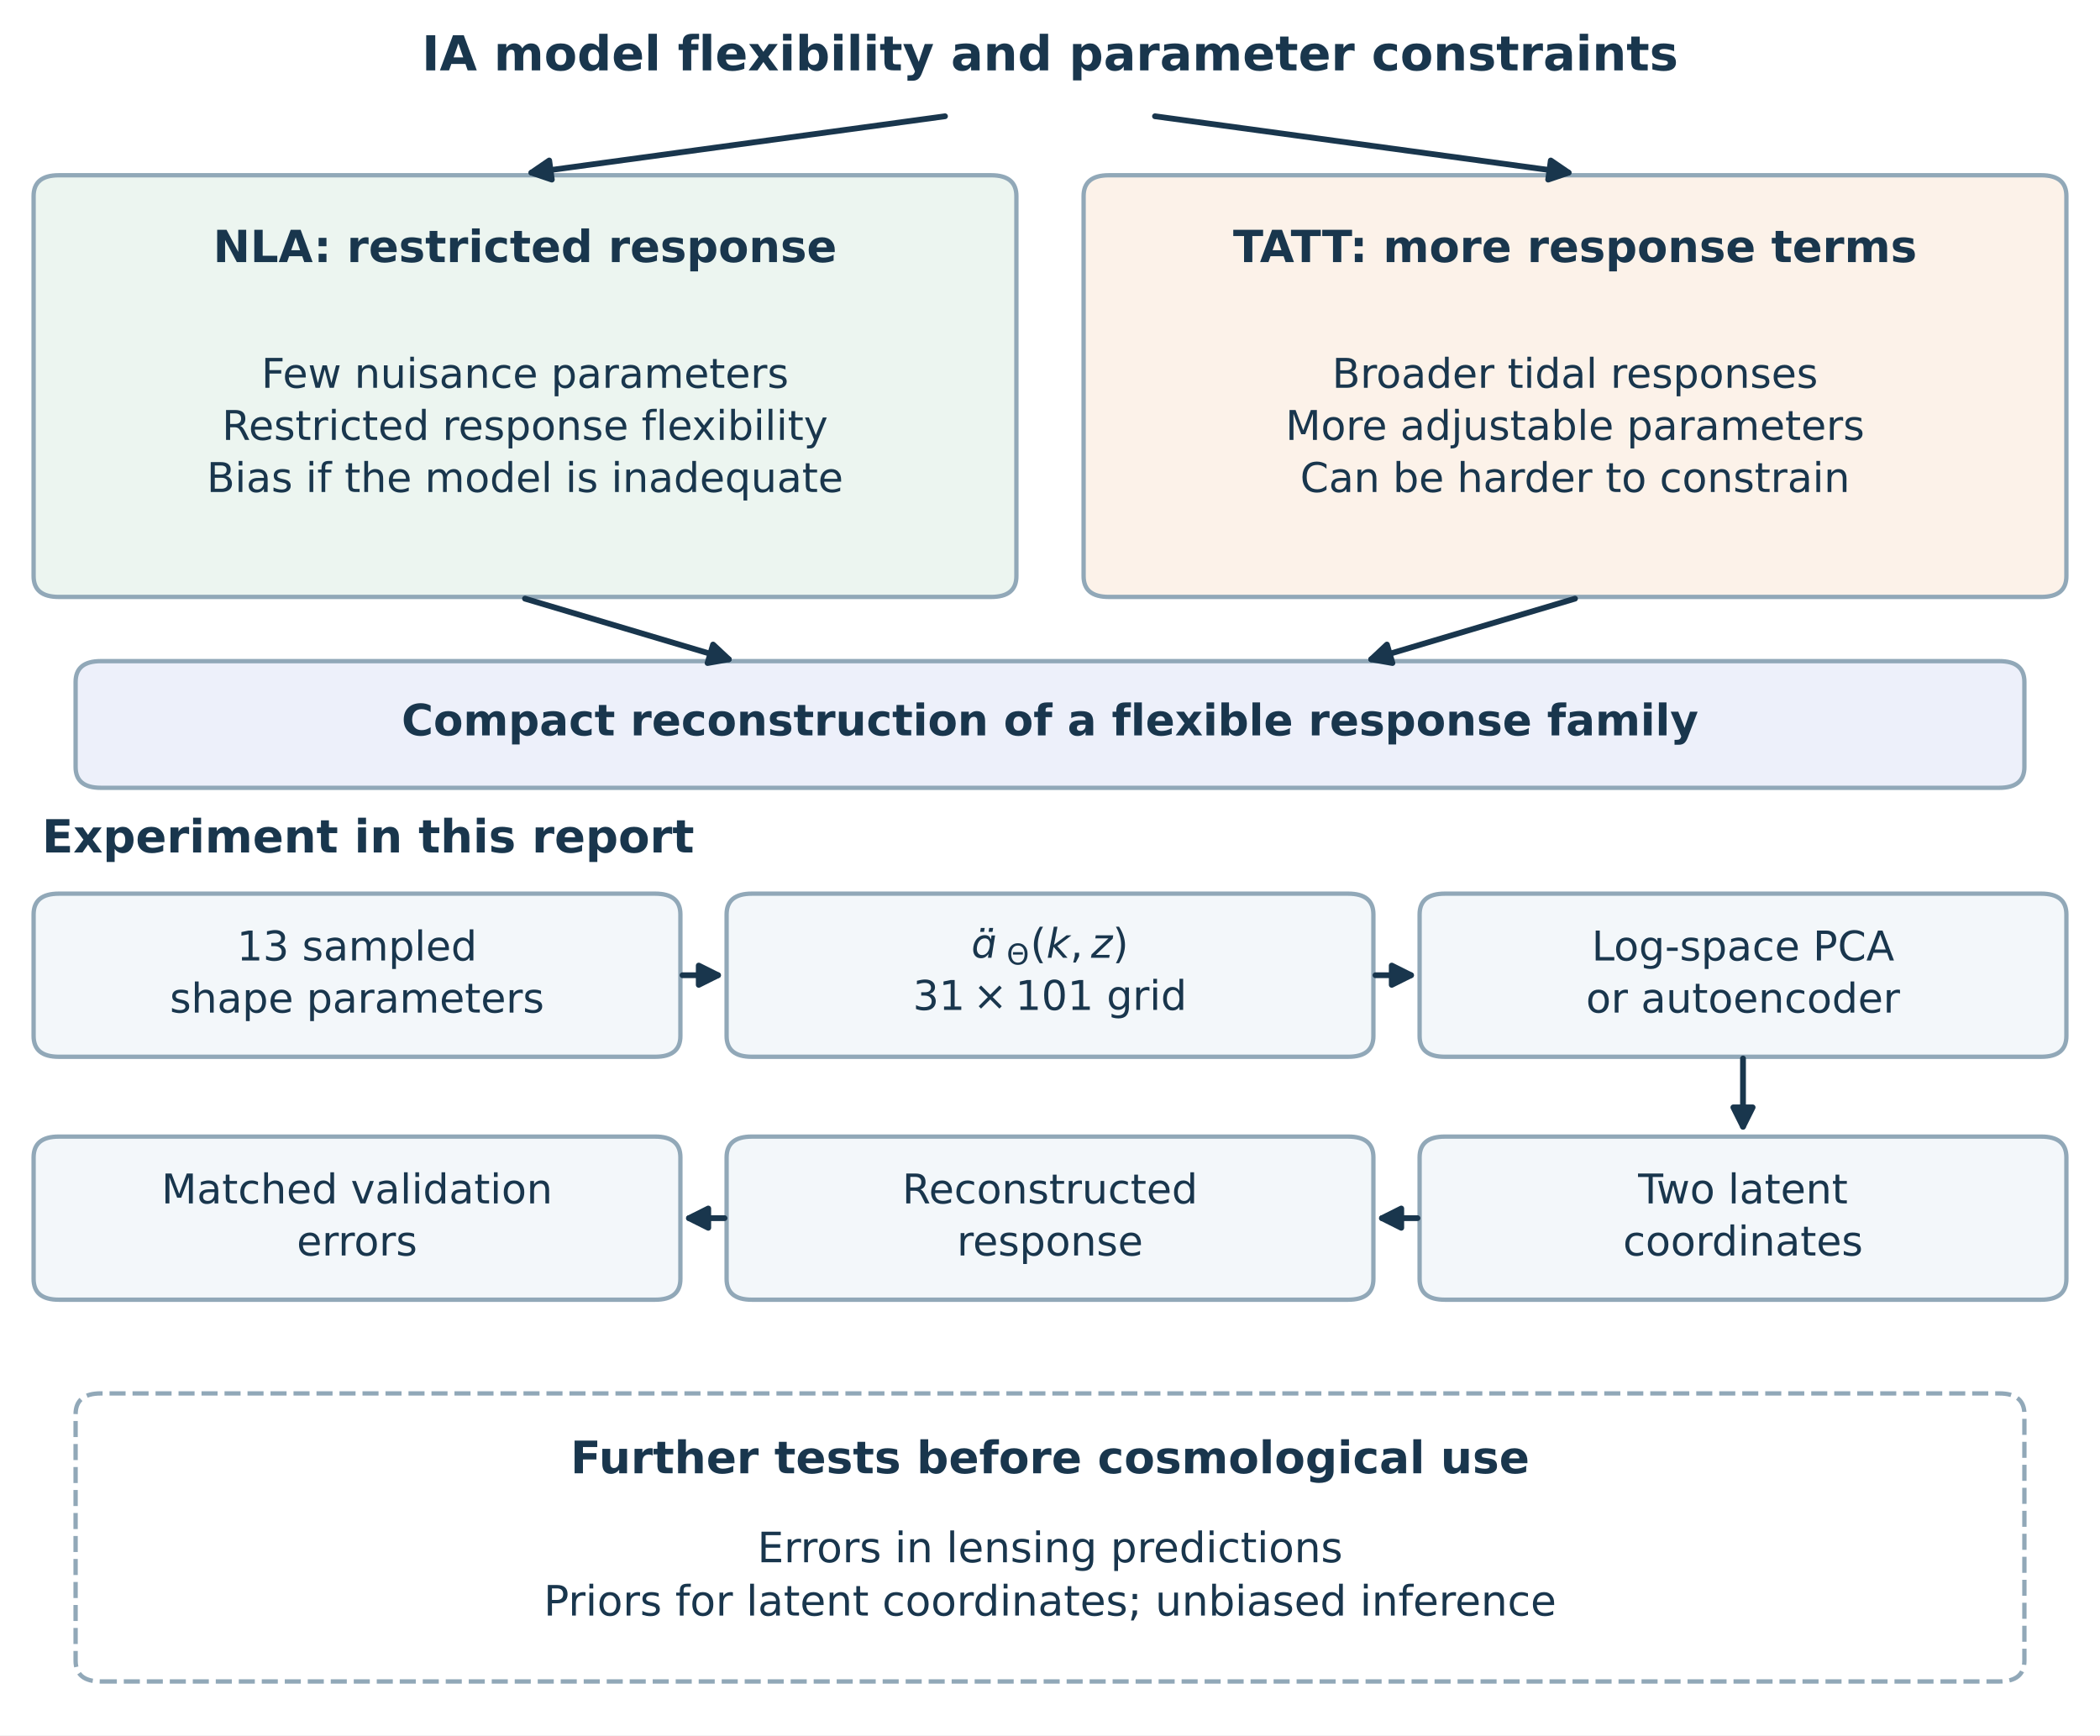
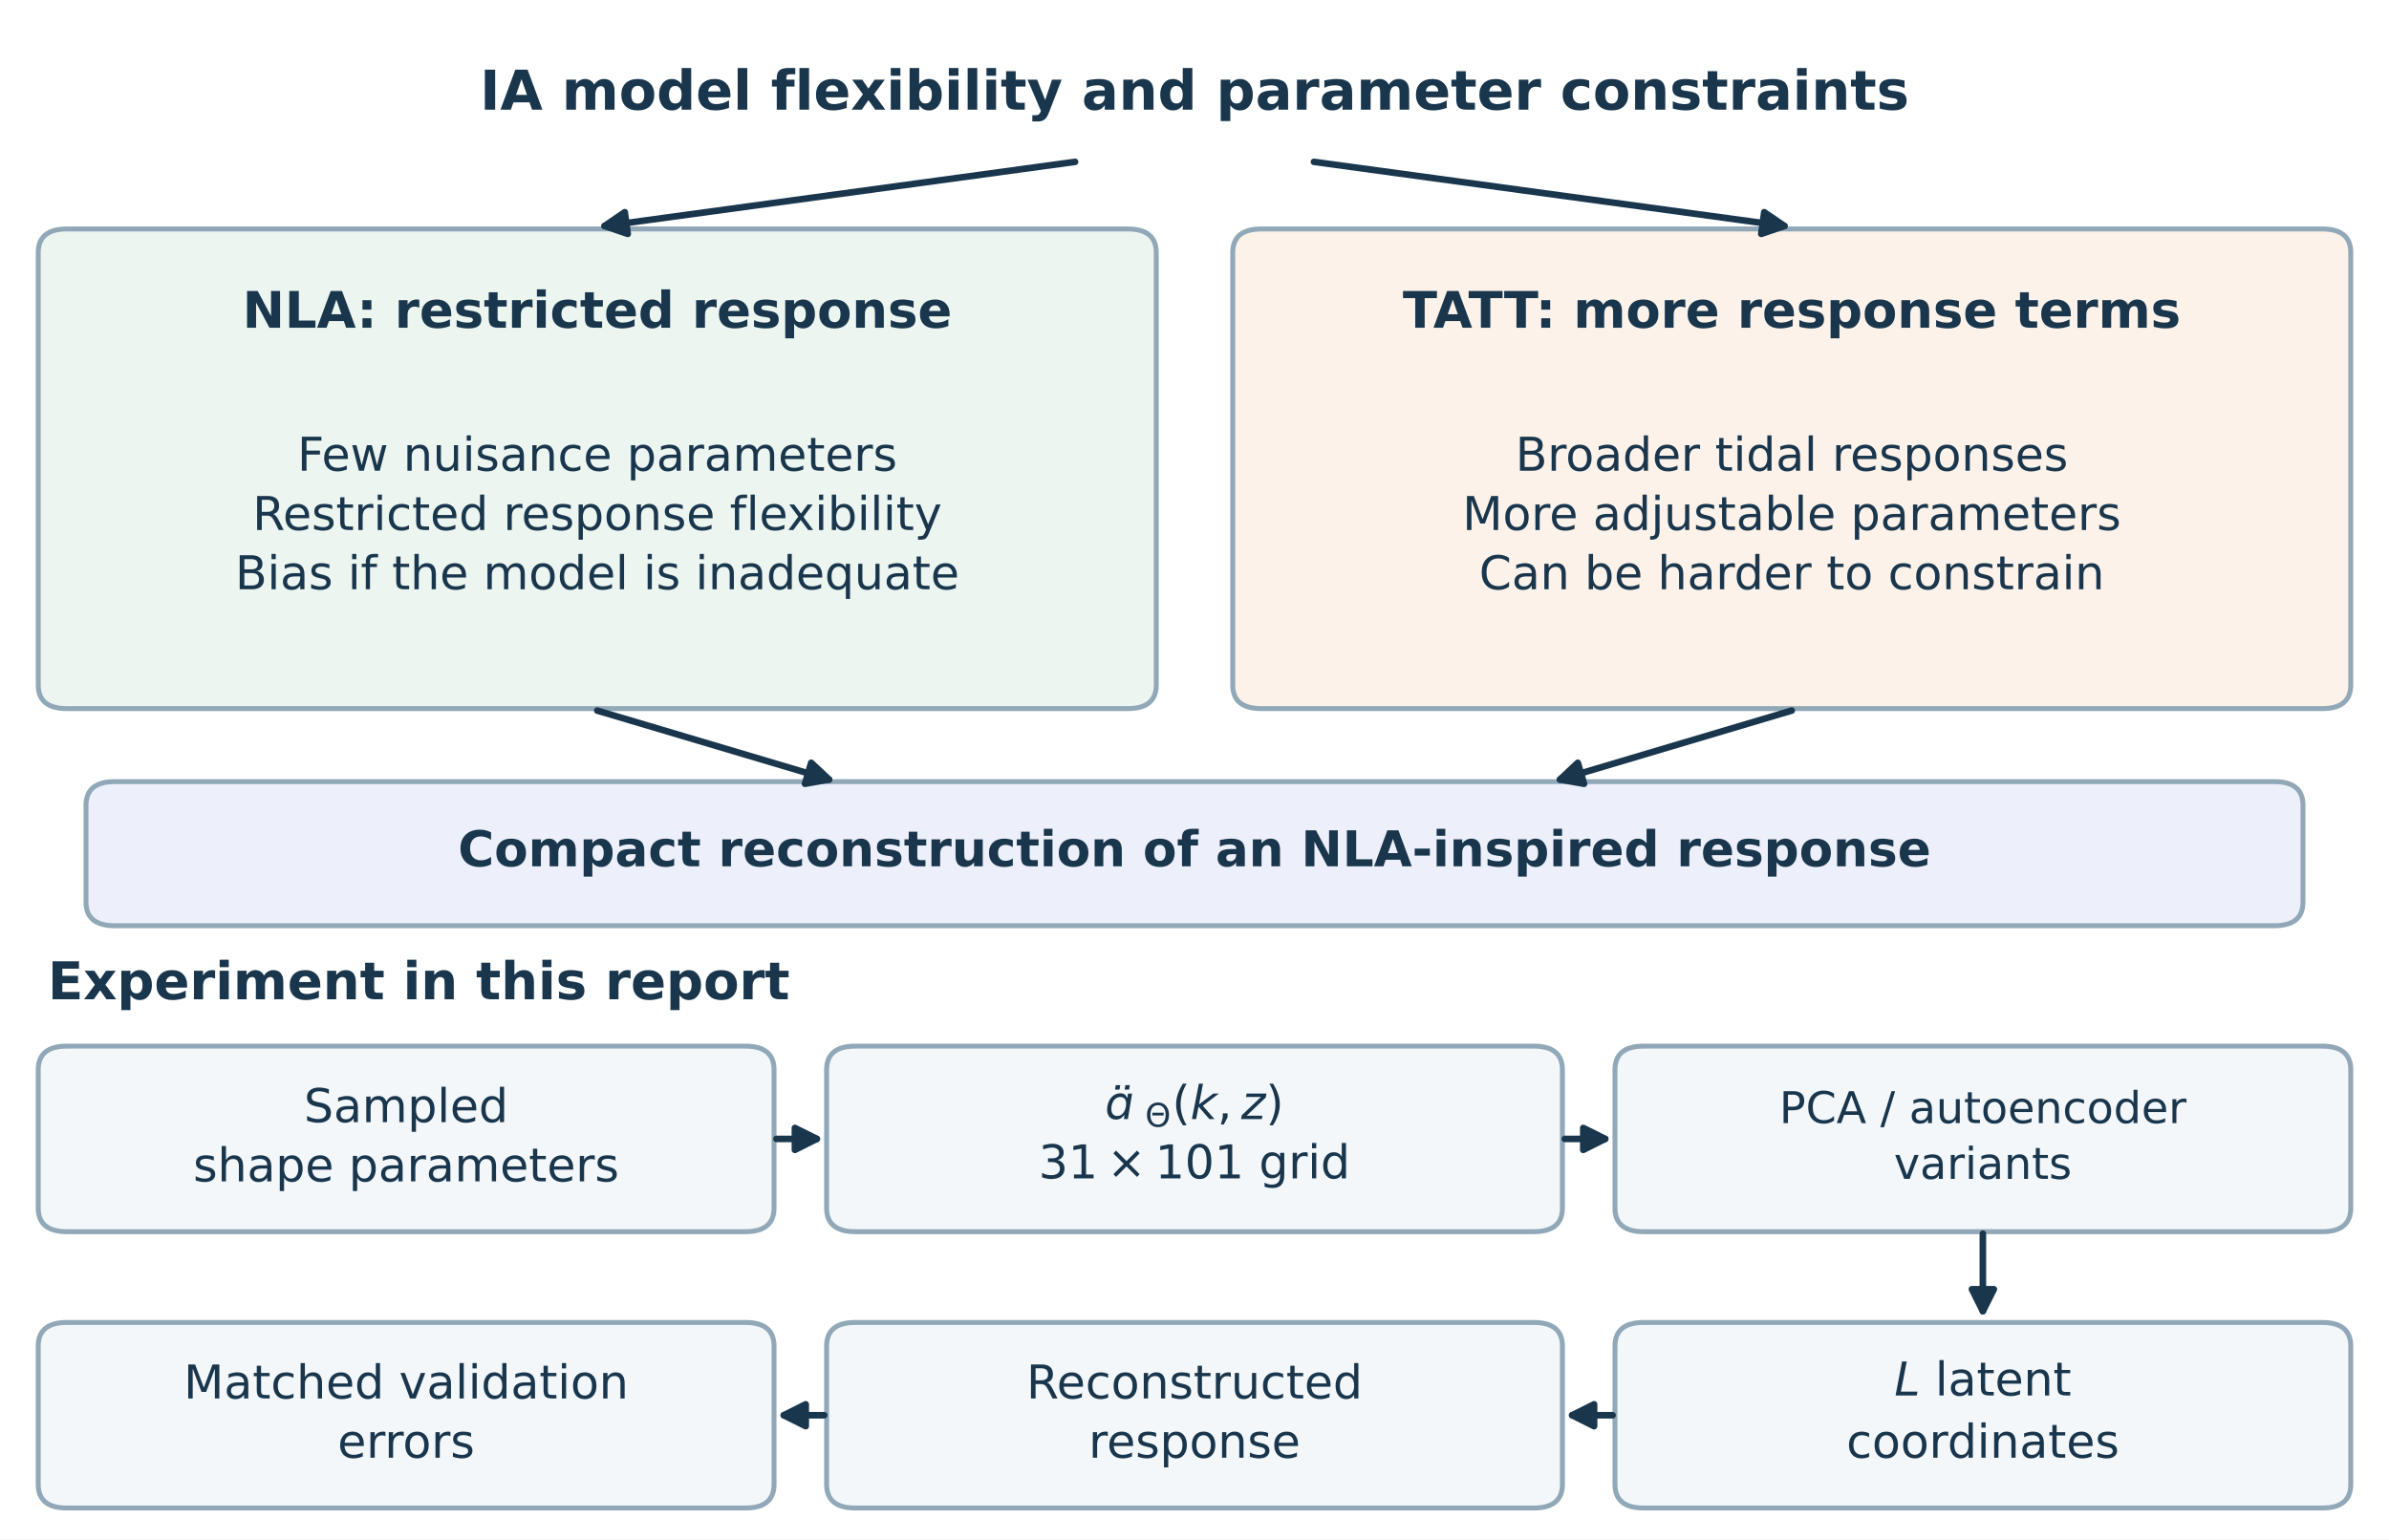
- <svg xmlns="http://www.w3.org/2000/svg" width="435.6pt" height="360pt" viewBox="0 0 435.6 360" version="1.1">
+ <svg xmlns="http://www.w3.org/2000/svg" width="435.6pt" height="280.8pt" viewBox="0 0 435.6 280.8" version="1.1">
  <defs>
    <style type="text/css">*{stroke-linejoin: round; stroke-linecap: butt}</style>
  </defs>
  <g id="figure_1">
    <g id="patch_1">
-       <path d="M 0 360  L 435.6 360  L 435.6 0  L 0 0  z " style="fill: #ffffff" />
+       <path d="M 0 280.8  L 435.6 280.8  L 435.6 0  L 0 0  z " style="fill: #ffffff" />
    </g>
    <g id="axes_1">
      <g id="patch_2">
-         <path d="M 12.197 123.84  L 205.603 123.84  Q 210.83 123.84 210.83 119.52  L 210.83 40.68  Q 210.83 36.36 205.603 36.36  L 12.197 36.36  Q 6.97 36.36 6.97 40.68  L 6.97 119.52  Q 6.97 123.84 12.197 123.84  z " clip-path="url(#p631ae2ad4b)" style="fill: #ecf5f0; stroke: #91a8b8; stroke-width: 0.9; stroke-linejoin: miter" />
+         <path d="M 12.197 129.24  L 205.603 129.24  Q 210.83 129.24 210.83 124.92  L 210.83 46.08  Q 210.83 41.76 205.603 41.76  L 12.197 41.76  Q 6.97 41.76 6.97 46.08  L 6.97 124.92  Q 6.97 129.24 12.197 129.24  z " clip-path="url(#p903faf9fa4)" style="fill: #ecf5f0; stroke: #91a8b8; stroke-width: 0.9; stroke-linejoin: miter" />
      </g>
      <g id="patch_3">
-         <path d="M 229.997 123.84  L 423.403 123.84  Q 428.63 123.84 428.63 119.52  L 428.63 40.68  Q 428.63 36.36 423.403 36.36  L 229.997 36.36  Q 224.77 36.36 224.77 40.68  L 224.77 119.52  Q 224.77 123.84 229.997 123.84  z " clip-path="url(#p631ae2ad4b)" style="fill: #fcf2e9; stroke: #91a8b8; stroke-width: 0.9; stroke-linejoin: miter" />
+         <path d="M 229.997 129.24  L 423.403 129.24  Q 428.63 129.24 428.63 124.92  L 428.63 46.08  Q 428.63 41.76 423.403 41.76  L 229.997 41.76  Q 224.77 41.76 224.77 46.08  L 224.77 124.92  Q 224.77 129.24 229.997 129.24  z " clip-path="url(#p903faf9fa4)" style="fill: #fcf2e9; stroke: #91a8b8; stroke-width: 0.9; stroke-linejoin: miter" />
      </g>
      <g id="patch_4">
-         <path d="M 20.909 163.44  L 414.691 163.44  Q 419.918 163.44 419.918 159.12  L 419.918 141.48  Q 419.918 137.16 414.691 137.16  L 20.909 137.16  Q 15.682 137.16 15.682 141.48  L 15.682 159.12  Q 15.682 163.44 20.909 163.44  z " clip-path="url(#p631ae2ad4b)" style="fill: #edf0fa; stroke: #91a8b8; stroke-width: 0.9; stroke-linejoin: miter" />
+         <path d="M 20.909 168.84  L 414.691 168.84  Q 419.918 168.84 419.918 164.52  L 419.918 146.88  Q 419.918 142.56 414.691 142.56  L 20.909 142.56  Q 15.682 142.56 15.682 146.88  L 15.682 164.52  Q 15.682 168.84 20.909 168.84  z " clip-path="url(#p903faf9fa4)" style="fill: #edf0fa; stroke: #91a8b8; stroke-width: 0.9; stroke-linejoin: miter" />
      </g>
      <g id="patch_5">
-         <path d="M 12.197 219.24  L 135.907 219.24  Q 141.134 219.24 141.134 214.92  L 141.134 189.72  Q 141.134 185.4 135.907 185.4  L 12.197 185.4  Q 6.97 185.4 6.97 189.72  L 6.97 214.92  Q 6.97 219.24 12.197 219.24  z " clip-path="url(#p631ae2ad4b)" style="fill: #f3f7fa; stroke: #91a8b8; stroke-width: 0.9; stroke-linejoin: miter" />
+         <path d="M 12.197 224.64  L 135.907 224.64  Q 141.134 224.64 141.134 220.32  L 141.134 195.12  Q 141.134 190.8 135.907 190.8  L 12.197 190.8  Q 6.97 190.8 6.97 195.12  L 6.97 220.32  Q 6.97 224.64 12.197 224.64  z " clip-path="url(#p903faf9fa4)" style="fill: #f3f7fa; stroke: #91a8b8; stroke-width: 0.9; stroke-linejoin: miter" />
      </g>
      <g id="patch_6">
-         <path d="M 12.197 269.64  L 135.907 269.64  Q 141.134 269.64 141.134 265.32  L 141.134 240.12  Q 141.134 235.8 135.907 235.8  L 12.197 235.8  Q 6.97 235.8 6.97 240.12  L 6.97 265.32  Q 6.97 269.64 12.197 269.64  z " clip-path="url(#p631ae2ad4b)" style="fill: #f3f7fa; stroke: #91a8b8; stroke-width: 0.9; stroke-linejoin: miter" />
+         <path d="M 12.197 275.04  L 135.907 275.04  Q 141.134 275.04 141.134 270.72  L 141.134 245.52  Q 141.134 241.2 135.907 241.2  L 12.197 241.2  Q 6.97 241.2 6.97 245.52  L 6.97 270.72  Q 6.97 275.04 12.197 275.04  z " clip-path="url(#p903faf9fa4)" style="fill: #f3f7fa; stroke: #91a8b8; stroke-width: 0.9; stroke-linejoin: miter" />
      </g>
      <g id="patch_7">
-         <path d="M 155.945 219.24  L 279.655 219.24  Q 284.882 219.24 284.882 214.92  L 284.882 189.72  Q 284.882 185.4 279.655 185.4  L 155.945 185.4  Q 150.718 185.4 150.718 189.72  L 150.718 214.92  Q 150.718 219.24 155.945 219.24  z " clip-path="url(#p631ae2ad4b)" style="fill: #f3f7fa; stroke: #91a8b8; stroke-width: 0.9; stroke-linejoin: miter" />
+         <path d="M 155.945 224.64  L 279.655 224.64  Q 284.882 224.64 284.882 220.32  L 284.882 195.12  Q 284.882 190.8 279.655 190.8  L 155.945 190.8  Q 150.718 190.8 150.718 195.12  L 150.718 220.32  Q 150.718 224.64 155.945 224.64  z " clip-path="url(#p903faf9fa4)" style="fill: #f3f7fa; stroke: #91a8b8; stroke-width: 0.9; stroke-linejoin: miter" />
      </g>
      <g id="patch_8">
-         <path d="M 155.945 269.64  L 279.655 269.64  Q 284.882 269.64 284.882 265.32  L 284.882 240.12  Q 284.882 235.8 279.655 235.8  L 155.945 235.8  Q 150.718 235.8 150.718 240.12  L 150.718 265.32  Q 150.718 269.64 155.945 269.64  z " clip-path="url(#p631ae2ad4b)" style="fill: #f3f7fa; stroke: #91a8b8; stroke-width: 0.9; stroke-linejoin: miter" />
+         <path d="M 155.945 275.04  L 279.655 275.04  Q 284.882 275.04 284.882 270.72  L 284.882 245.52  Q 284.882 241.2 279.655 241.2  L 155.945 241.2  Q 150.718 241.2 150.718 245.52  L 150.718 270.72  Q 150.718 275.04 155.945 275.04  z " clip-path="url(#p903faf9fa4)" style="fill: #f3f7fa; stroke: #91a8b8; stroke-width: 0.9; stroke-linejoin: miter" />
      </g>
      <g id="patch_9">
-         <path d="M 299.693 219.24  L 423.403 219.24  Q 428.63 219.24 428.63 214.92  L 428.63 189.72  Q 428.63 185.4 423.403 185.4  L 299.693 185.4  Q 294.466 185.4 294.466 189.72  L 294.466 214.92  Q 294.466 219.24 299.693 219.24  z " clip-path="url(#p631ae2ad4b)" style="fill: #f3f7fa; stroke: #91a8b8; stroke-width: 0.9; stroke-linejoin: miter" />
+         <path d="M 299.693 224.64  L 423.403 224.64  Q 428.63 224.64 428.63 220.32  L 428.63 195.12  Q 428.63 190.8 423.403 190.8  L 299.693 190.8  Q 294.466 190.8 294.466 195.12  L 294.466 220.32  Q 294.466 224.64 299.693 224.64  z " clip-path="url(#p903faf9fa4)" style="fill: #f3f7fa; stroke: #91a8b8; stroke-width: 0.9; stroke-linejoin: miter" />
      </g>
      <g id="patch_10">
-         <path d="M 299.693 269.64  L 423.403 269.64  Q 428.63 269.64 428.63 265.32  L 428.63 240.12  Q 428.63 235.8 423.403 235.8  L 299.693 235.8  Q 294.466 235.8 294.466 240.12  L 294.466 265.32  Q 294.466 269.64 299.693 269.64  z " clip-path="url(#p631ae2ad4b)" style="fill: #f3f7fa; stroke: #91a8b8; stroke-width: 0.9; stroke-linejoin: miter" />
+         <path d="M 299.693 275.04  L 423.403 275.04  Q 428.63 275.04 428.63 270.72  L 428.63 245.52  Q 428.63 241.2 423.403 241.2  L 299.693 241.2  Q 294.466 241.2 294.466 245.52  L 294.466 270.72  Q 294.466 275.04 299.693 275.04  z " clip-path="url(#p903faf9fa4)" style="fill: #f3f7fa; stroke: #91a8b8; stroke-width: 0.9; stroke-linejoin: miter" />
+       </g>
+       <g id="text_1">
+         <text style="font-weight: 700; font-size: 10px; font-family: 'DejaVu Sans'; text-anchor: middle; fill: #19364d" x="217.8" y="20" transform="rotate(-0 217.8 20.00031)">IA model flexibility and parameter constraints</text>
      </g>
      <g id="patch_11">
-         <path d="M 20.909 348.84  L 414.691 348.84  Q 419.918 348.84 419.918 344.52  L 419.918 293.4  Q 419.918 289.08 414.691 289.08  L 20.909 289.08  Q 15.682 289.08 15.682 293.4  L 15.682 344.52  Q 15.682 348.84 20.909 348.84  z " clip-path="url(#p631ae2ad4b)" style="fill: #ffffff; stroke-dasharray: 3.33,1.44; stroke-dashoffset: 0; stroke: #91a8b8; stroke-width: 0.9; stroke-linejoin: miter" />
-       </g>
-       <g id="text_1">
-         <text style="font-weight: 700; font-size: 10px; font-family: 'DejaVu Sans'; text-anchor: middle; fill: #19364d" x="217.8" y="14.6" transform="rotate(-0 217.8 14.60031)">IA model flexibility and parameter constraints</text>
+         <path d="M 196.02 29.52  Q 152.46 35.46 110.229 41.219  " clip-path="url(#p903faf9fa4)" style="fill: none; stroke: #19364d; stroke-width: 1.2; stroke-linecap: round" />
+         <path d="M 114.463 42.66  L 110.229 41.219  L 113.922 38.697  z " clip-path="url(#p903faf9fa4)" style="fill: #19364d; stroke: #19364d; stroke-width: 1.2; stroke-linecap: round" />
      </g>
      <g id="patch_12">
-         <path d="M 196.02 24.12  Q 152.46 30.06 110.229 35.819  " clip-path="url(#p631ae2ad4b)" style="fill: none; stroke: #19364d; stroke-width: 1.2; stroke-linecap: round" />
-         <path d="M 114.463 37.26  L 110.229 35.819  L 113.922 33.297  z " clip-path="url(#p631ae2ad4b)" style="fill: #19364d; stroke: #19364d; stroke-width: 1.2; stroke-linecap: round" />
+         <path d="M 239.58 29.52  Q 283.14 35.46 325.371 41.219  " clip-path="url(#p903faf9fa4)" style="fill: none; stroke: #19364d; stroke-width: 1.2; stroke-linecap: round" />
+         <path d="M 321.678 38.697  L 325.371 41.219  L 321.137 42.66  z " clip-path="url(#p903faf9fa4)" style="fill: #19364d; stroke: #19364d; stroke-width: 1.2; stroke-linecap: round" />
+       </g>
+       <g id="text_2">
+         <text style="font-weight: 700; font-size: 9.2px; font-family: 'DejaVu Sans'; text-anchor: middle; fill: #19364d" x="108.9" y="59.779" transform="rotate(-0 108.9 59.77862)">NLA: restricted response</text>
+       </g>
+       <g id="text_3">
+         <text style="font-weight: 700; font-size: 9.2px; font-family: 'DejaVu Sans'; text-anchor: middle; fill: #19364d" x="326.7" y="59.779" transform="rotate(-0 326.7 59.77862)">TATT: more response terms</text>
+       </g>
+       <g id="text_4">
+         <text style="font-size: 8.5px; font-family: 'DejaVu Sans'; fill: #19364d" transform="translate(54.21445 85.85559)">Few nuisance parameters</text>
+         <text style="font-size: 8.5px; font-family: 'DejaVu Sans'; fill: #19364d" transform="translate(46.06043 96.66547)">Restricted response flexibility</text>
+         <text style="font-size: 8.5px; font-family: 'DejaVu Sans'; fill: #19364d" transform="translate(42.88223 107.4753)">Bias if the model is inadequate</text>
+       </g>
+       <g id="text_5">
+         <text style="font-size: 8.5px; font-family: 'DejaVu Sans'; fill: #19364d" transform="translate(276.3202 85.85559)">Broader tidal responses</text>
+         <text style="font-size: 8.5px; font-family: 'DejaVu Sans'; fill: #19364d" transform="translate(266.6581 96.66547)">More adjustable parameters</text>
+         <text style="font-size: 8.5px; font-family: 'DejaVu Sans'; fill: #19364d" transform="translate(269.6843 107.4753)">Can be harder to constrain</text>
      </g>
      <g id="patch_13">
-         <path d="M 239.58 24.12  Q 283.14 30.06 325.371 35.819  " clip-path="url(#p631ae2ad4b)" style="fill: none; stroke: #19364d; stroke-width: 1.2; stroke-linecap: round" />
-         <path d="M 321.678 33.297  L 325.371 35.819  L 321.137 37.26  z " clip-path="url(#p631ae2ad4b)" style="fill: #19364d; stroke: #19364d; stroke-width: 1.2; stroke-linecap: round" />
-       </g>
-       <g id="text_2">
-         <text style="font-weight: 700; font-size: 9.2px; font-family: 'DejaVu Sans'; text-anchor: middle; fill: #19364d" x="108.9" y="54.379" transform="rotate(-0 108.9 54.37862)">NLA: restricted response</text>
-       </g>
-       <g id="text_3">
-         <text style="font-weight: 700; font-size: 9.2px; font-family: 'DejaVu Sans'; text-anchor: middle; fill: #19364d" x="326.7" y="54.379" transform="rotate(-0 326.7 54.37862)">TATT: more response terms</text>
-       </g>
-       <g id="text_4">
-         <text style="font-size: 8.5px; font-family: 'DejaVu Sans'; fill: #19364d" transform="translate(54.21445 80.45559)">Few nuisance parameters</text>
-         <text style="font-size: 8.5px; font-family: 'DejaVu Sans'; fill: #19364d" transform="translate(46.06043 91.26547)">Restricted response flexibility</text>
-         <text style="font-size: 8.5px; font-family: 'DejaVu Sans'; fill: #19364d" transform="translate(42.88223 102.0753)">Bias if the model is inadequate</text>
-       </g>
-       <g id="text_5">
-         <text style="font-size: 8.5px; font-family: 'DejaVu Sans'; fill: #19364d" transform="translate(276.3202 80.45559)">Broader tidal responses</text>
-         <text style="font-size: 8.5px; font-family: 'DejaVu Sans'; fill: #19364d" transform="translate(266.6581 91.26547)">More adjustable parameters</text>
-         <text style="font-size: 8.5px; font-family: 'DejaVu Sans'; fill: #19364d" transform="translate(269.6843 102.0753)">Can be harder to constrain</text>
+         <path d="M 108.9 129.6  Q 130.68 136.08 151.174 142.177  " clip-path="url(#p903faf9fa4)" style="fill: none; stroke: #19364d; stroke-width: 1.2; stroke-linecap: round" />
+         <path d="M 147.91 139.12  L 151.174 142.177  L 146.77 142.954  z " clip-path="url(#p903faf9fa4)" style="fill: #19364d; stroke: #19364d; stroke-width: 1.2; stroke-linecap: round" />
      </g>
      <g id="patch_14">
-         <path d="M 108.9 124.2  Q 130.68 130.68 151.174 136.777  " clip-path="url(#p631ae2ad4b)" style="fill: none; stroke: #19364d; stroke-width: 1.2; stroke-linecap: round" />
-         <path d="M 147.91 133.72  L 151.174 136.777  L 146.77 137.554  z " clip-path="url(#p631ae2ad4b)" style="fill: #19364d; stroke: #19364d; stroke-width: 1.2; stroke-linecap: round" />
-       </g>
-       <g id="patch_15">
-         <path d="M 326.7 124.2  Q 304.92 130.68 284.426 136.777  " clip-path="url(#p631ae2ad4b)" style="fill: none; stroke: #19364d; stroke-width: 1.2; stroke-linecap: round" />
-         <path d="M 288.83 137.554  L 284.426 136.777  L 287.69 133.72  z " clip-path="url(#p631ae2ad4b)" style="fill: #19364d; stroke: #19364d; stroke-width: 1.2; stroke-linecap: round" />
+         <path d="M 326.7 129.6  Q 304.92 136.08 284.426 142.177  " clip-path="url(#p903faf9fa4)" style="fill: none; stroke: #19364d; stroke-width: 1.2; stroke-linecap: round" />
+         <path d="M 288.83 142.954  L 284.426 142.177  L 287.69 139.12  z " clip-path="url(#p903faf9fa4)" style="fill: #19364d; stroke: #19364d; stroke-width: 1.2; stroke-linecap: round" />
      </g>
      <g id="text_6">
-         <text style="font-weight: 700; font-size: 9px; font-family: 'DejaVu Sans'; text-anchor: middle; fill: #19364d" x="217.8" y="152.568" transform="rotate(-0 217.8 152.5683)">Compact reconstruction of a flexible response family</text>
+         <text style="font-weight: 700; font-size: 9px; font-family: 'DejaVu Sans'; text-anchor: middle; fill: #19364d" x="217.8" y="158.003" transform="rotate(-0 217.8 158.0034)">Compact reconstruction of an NLA-inspired response</text>
      </g>
      <g id="text_7">
-         <text style="font-weight: 700; font-size: 9.5px; font-family: 'DejaVu Sans'; text-anchor: start; fill: #19364d" x="8.712" y="176.861" transform="rotate(-0 8.712 176.8614)">Experiment in this report</text>
+         <text style="font-weight: 700; font-size: 9.5px; font-family: 'DejaVu Sans'; text-anchor: start; fill: #19364d" x="8.712" y="182.261" transform="rotate(-0 8.712 182.2614)">Experiment in this report</text>
      </g>
      <g id="text_8">
-         <text style="font-size: 8.5px; font-family: 'DejaVu Sans'; fill: #19364d" transform="translate(49.14302 199.2605)">13 sampled</text>
-         <text style="font-size: 8.5px; font-family: 'DejaVu Sans'; fill: #19364d" transform="translate(35.22493 210.0704)">shape parameters</text>
+         <text style="font-size: 8.5px; font-family: 'DejaVu Sans'; fill: #19364d" transform="translate(55.41774 204.6605)">Sampled</text>
+         <text style="font-size: 8.5px; font-family: 'DejaVu Sans'; fill: #19364d" transform="translate(35.22493 215.4704)">shape parameters</text>
      </g>
      <g id="text_9">
-         <g style="fill: #19364d" transform="translate(201.48 199.251)">
+         <g style="fill: #19364d" transform="translate(201.48 204.651)">
          <text>
            <tspan x="0" y="-0.547" style="font-style: italic; font-size: 8.5px; font-family: 'STIXNonUnicode'; fill: #19364d"></tspan>
            <tspan x="7.323" y="0.85" style="font-size: 5.95px; font-family: 'DejaVu Sans'; fill: #19364d">Θ</tspan>
            <tspan x="12.24" y="-0.547" style="font-size: 8.5px; font-family: 'DejaVu Sans'; fill: #19364d">(</tspan>
            <tspan x="20.478" y="-0.547" style="font-size: 8.5px; font-family: 'DejaVu Sans'; fill: #19364d">,</tspan>
            <tspan x="29.298" y="-0.547" style="font-size: 8.5px; font-family: 'DejaVu Sans'; fill: #19364d">)</tspan>
            <tspan x="15.556" y="-0.547" style="font-style: oblique; font-size: 8.5px; font-family: 'DejaVu Sans'; fill: #19364d">k</tspan>
            <tspan x="24.836" y="-0.547" style="font-style: oblique; font-size: 8.5px; font-family: 'DejaVu Sans'; fill: #19364d">z</tspan>
          </text>
        </g>
-         <g style="fill: #19364d" transform="translate(189.3675 210.0627)">
+         <g style="fill: #19364d" transform="translate(189.3675 215.4627)">
          <text>
            <tspan x="0" y="-0.547" style="font-size: 8.5px; font-family: 'DejaVu Sans'; fill: #19364d">3</tspan>
            <tspan x="5.408" y="-0.547" style="font-size: 8.5px; font-family: 'DejaVu Sans'; fill: #19364d">1</tspan>
            <tspan x="12.472" y="-0.547" style="font-size: 8.5px; font-family: 'DejaVu Sans'; fill: #19364d">×</tspan>
            <tspan x="21.25" y="-0.547" style="font-size: 8.5px; font-family: 'DejaVu Sans'; fill: #19364d">1</tspan>
            <tspan x="26.658" y="-0.547" style="font-size: 8.5px; font-family: 'DejaVu Sans'; fill: #19364d">0</tspan>
            <tspan x="32.066" y="-0.547" style="font-size: 8.5px; font-family: 'DejaVu Sans'; fill: #19364d">1</tspan>
            <tspan x="37.474" y="-0.547" style="font-size: 8.5px; font-family: 'DejaVu Sans'; fill: #19364d"> </tspan>
            <tspan x="40.176" y="-0.547" style="font-size: 8.5px; font-family: 'DejaVu Sans'; fill: #19364d">g</tspan>
            <tspan x="45.571" y="-0.547" style="font-size: 8.5px; font-family: 'DejaVu Sans'; fill: #19364d">r</tspan>
            <tspan x="49.066" y="-0.547" style="font-size: 8.5px; font-family: 'DejaVu Sans'; fill: #19364d">i</tspan>
            <tspan x="51.427" y="-0.547" style="font-size: 8.5px; font-family: 'DejaVu Sans'; fill: #19364d">d</tspan>
          </text>
        </g>
      </g>
      <g id="text_10">
-         <text style="font-size: 8.5px; font-family: 'DejaVu Sans'; fill: #19364d" transform="translate(330.1657 199.2605)">Log-space PCA</text>
-         <text style="font-size: 8.5px; font-family: 'DejaVu Sans'; fill: #19364d" transform="translate(328.9791 210.0704)">or autoencoder</text>
+         <text style="font-size: 8px; font-family: 'DejaVu Sans'; fill: #19364d" transform="translate(324.4268 204.8405)">PCA / autoencoder</text>
+         <text style="font-size: 8px; font-family: 'DejaVu Sans'; fill: #19364d" transform="translate(345.3355 215.0145)">variants</text>
      </g>
      <g id="text_11">
-         <text style="font-size: 8.5px; font-family: 'DejaVu Sans'; fill: #19364d" transform="translate(339.8006 249.6605)">Two latent</text>
-         <text style="font-size: 8.5px; font-family: 'DejaVu Sans'; fill: #19364d" transform="translate(336.6656 260.4704)">coordinates</text>
+         <g style="fill: #19364d" transform="translate(345.398 255.0605)">
+           <text>
+             <tspan x="0" y="-0.547" style="font-style: oblique; font-size: 8.5px; font-family: 'DejaVu Sans'; fill: #19364d">L</tspan>
+             <tspan x="4.736" y="-0.547" style="font-size: 8.5px; font-family: 'DejaVu Sans'; fill: #19364d"> </tspan>
+             <tspan x="7.438" y="-0.547" style="font-size: 8.5px; font-family: 'DejaVu Sans'; fill: #19364d">l</tspan>
+             <tspan x="9.799" y="-0.547" style="font-size: 8.5px; font-family: 'DejaVu Sans'; fill: #19364d">a</tspan>
+             <tspan x="15.008" y="-0.547" style="font-size: 8.5px; font-family: 'DejaVu Sans'; fill: #19364d">t</tspan>
+             <tspan x="18.341" y="-0.547" style="font-size: 8.5px; font-family: 'DejaVu Sans'; fill: #19364d">e</tspan>
+             <tspan x="23.57" y="-0.547" style="font-size: 8.5px; font-family: 'DejaVu Sans'; fill: #19364d">n</tspan>
+             <tspan x="28.957" y="-0.547" style="font-size: 8.5px; font-family: 'DejaVu Sans'; fill: #19364d">t</tspan>
+           </text>
+         </g>
+         <text style="font-size: 8.5px; font-family: 'DejaVu Sans'; fill: #19364d" transform="translate(336.6656 265.8704)">coordinates</text>
      </g>
      <g id="text_12">
-         <text style="font-size: 8.5px; font-family: 'DejaVu Sans'; fill: #19364d" transform="translate(187.1555 249.6605)">Reconstructed</text>
-         <text style="font-size: 8.5px; font-family: 'DejaVu Sans'; fill: #19364d" transform="translate(198.4984 260.4704)">response</text>
+         <text style="font-size: 8.5px; font-family: 'DejaVu Sans'; fill: #19364d" transform="translate(187.1555 255.0605)">Reconstructed</text>
+         <text style="font-size: 8.5px; font-family: 'DejaVu Sans'; fill: #19364d" transform="translate(198.4984 265.8704)">response</text>
      </g>
      <g id="text_13">
-         <text style="font-size: 8.5px; font-family: 'DejaVu Sans'; fill: #19364d" transform="translate(33.49571 249.6605)">Matched validation</text>
-         <text style="font-size: 8.5px; font-family: 'DejaVu Sans'; fill: #19364d" transform="translate(61.55102 260.4704)">errors</text>
+         <text style="font-size: 8.5px; font-family: 'DejaVu Sans'; fill: #19364d" transform="translate(33.49571 255.0605)">Matched validation</text>
+         <text style="font-size: 8.5px; font-family: 'DejaVu Sans'; fill: #19364d" transform="translate(61.55102 265.8704)">errors</text>
+       </g>
+       <g id="patch_15">
+         <path d="M 141.57 207.72  Q 145.926 207.72 148.94 207.72  " clip-path="url(#p903faf9fa4)" style="fill: none; stroke: #19364d; stroke-width: 1.2; stroke-linecap: round" />
+         <path d="M 144.94 205.72  L 148.94 207.72  L 144.94 209.72  z " clip-path="url(#p903faf9fa4)" style="fill: #19364d; stroke: #19364d; stroke-width: 1.2; stroke-linecap: round" />
      </g>
      <g id="patch_16">
-         <path d="M 141.57 202.32  Q 145.926 202.32 148.94 202.32  " clip-path="url(#p631ae2ad4b)" style="fill: none; stroke: #19364d; stroke-width: 1.2; stroke-linecap: round" />
-         <path d="M 144.94 200.32  L 148.94 202.32  L 144.94 204.32  z " clip-path="url(#p631ae2ad4b)" style="fill: #19364d; stroke: #19364d; stroke-width: 1.2; stroke-linecap: round" />
+         <path d="M 285.318 207.72  Q 289.674 207.72 292.688 207.72  " clip-path="url(#p903faf9fa4)" style="fill: none; stroke: #19364d; stroke-width: 1.2; stroke-linecap: round" />
+         <path d="M 288.688 205.72  L 292.688 207.72  L 288.688 209.72  z " clip-path="url(#p903faf9fa4)" style="fill: #19364d; stroke: #19364d; stroke-width: 1.2; stroke-linecap: round" />
      </g>
      <g id="patch_17">
-         <path d="M 285.318 202.32  Q 289.674 202.32 292.688 202.32  " clip-path="url(#p631ae2ad4b)" style="fill: none; stroke: #19364d; stroke-width: 1.2; stroke-linecap: round" />
-         <path d="M 288.688 200.32  L 292.688 202.32  L 288.688 204.32  z " clip-path="url(#p631ae2ad4b)" style="fill: #19364d; stroke: #19364d; stroke-width: 1.2; stroke-linecap: round" />
+         <path d="M 361.548 225  Q 361.548 232.74 361.548 239.138  " clip-path="url(#p903faf9fa4)" style="fill: none; stroke: #19364d; stroke-width: 1.2; stroke-linecap: round" />
+         <path d="M 363.548 235.138  L 361.548 239.138  L 359.548 235.138  z " clip-path="url(#p903faf9fa4)" style="fill: #19364d; stroke: #19364d; stroke-width: 1.2; stroke-linecap: round" />
      </g>
      <g id="patch_18">
-         <path d="M 361.548 219.6  Q 361.548 227.34 361.548 233.738  " clip-path="url(#p631ae2ad4b)" style="fill: none; stroke: #19364d; stroke-width: 1.2; stroke-linecap: round" />
-         <path d="M 363.548 229.738  L 361.548 233.738  L 359.548 229.738  z " clip-path="url(#p631ae2ad4b)" style="fill: #19364d; stroke: #19364d; stroke-width: 1.2; stroke-linecap: round" />
+         <path d="M 294.03 258.12  Q 289.674 258.12 286.66 258.12  " clip-path="url(#p903faf9fa4)" style="fill: none; stroke: #19364d; stroke-width: 1.2; stroke-linecap: round" />
+         <path d="M 290.66 260.12  L 286.66 258.12  L 290.66 256.12  z " clip-path="url(#p903faf9fa4)" style="fill: #19364d; stroke: #19364d; stroke-width: 1.2; stroke-linecap: round" />
      </g>
      <g id="patch_19">
-         <path d="M 294.03 252.72  Q 289.674 252.72 286.66 252.72  " clip-path="url(#p631ae2ad4b)" style="fill: none; stroke: #19364d; stroke-width: 1.2; stroke-linecap: round" />
-         <path d="M 290.66 254.72  L 286.66 252.72  L 290.66 250.72  z " clip-path="url(#p631ae2ad4b)" style="fill: #19364d; stroke: #19364d; stroke-width: 1.2; stroke-linecap: round" />
-       </g>
-       <g id="patch_20">
-         <path d="M 150.282 252.72  Q 145.926 252.72 142.912 252.72  " clip-path="url(#p631ae2ad4b)" style="fill: none; stroke: #19364d; stroke-width: 1.2; stroke-linecap: round" />
-         <path d="M 146.912 254.72  L 142.912 252.72  L 146.912 250.72  z " clip-path="url(#p631ae2ad4b)" style="fill: #19364d; stroke: #19364d; stroke-width: 1.2; stroke-linecap: round" />
-       </g>
-       <g id="text_14">
-         <text style="font-weight: 700; font-size: 9.3px; font-family: 'DejaVu Sans'; text-anchor: middle; fill: #19364d" x="217.8" y="305.65" transform="rotate(-0 217.8 305.6499)">Further tests before cosmological use</text>
-       </g>
-       <g id="text_15">
-         <text style="font-size: 8.7px; font-family: 'DejaVu Sans'; fill: #19364d" transform="translate(157.0964 324.1085)">Errors in lensing predictions</text>
-         <text style="font-size: 8.7px; font-family: 'DejaVu Sans'; fill: #19364d" transform="translate(112.776 335.1728)">Priors for latent coordinates; unbiased inference</text>
+         <path d="M 150.282 258.12  Q 145.926 258.12 142.912 258.12  " clip-path="url(#p903faf9fa4)" style="fill: none; stroke: #19364d; stroke-width: 1.2; stroke-linecap: round" />
+         <path d="M 146.912 260.12  L 142.912 258.12  L 146.912 256.12  z " clip-path="url(#p903faf9fa4)" style="fill: #19364d; stroke: #19364d; stroke-width: 1.2; stroke-linecap: round" />
      </g>
    </g>
  </g>
  <defs>
-     <clipPath id="p631ae2ad4b">
-       <rect x="0" y="0" width="435.6" height="360" />
+     <clipPath id="p903faf9fa4">
+       <rect x="0" y="0" width="435.6" height="280.8" />
    </clipPath>
  </defs>
</svg>
